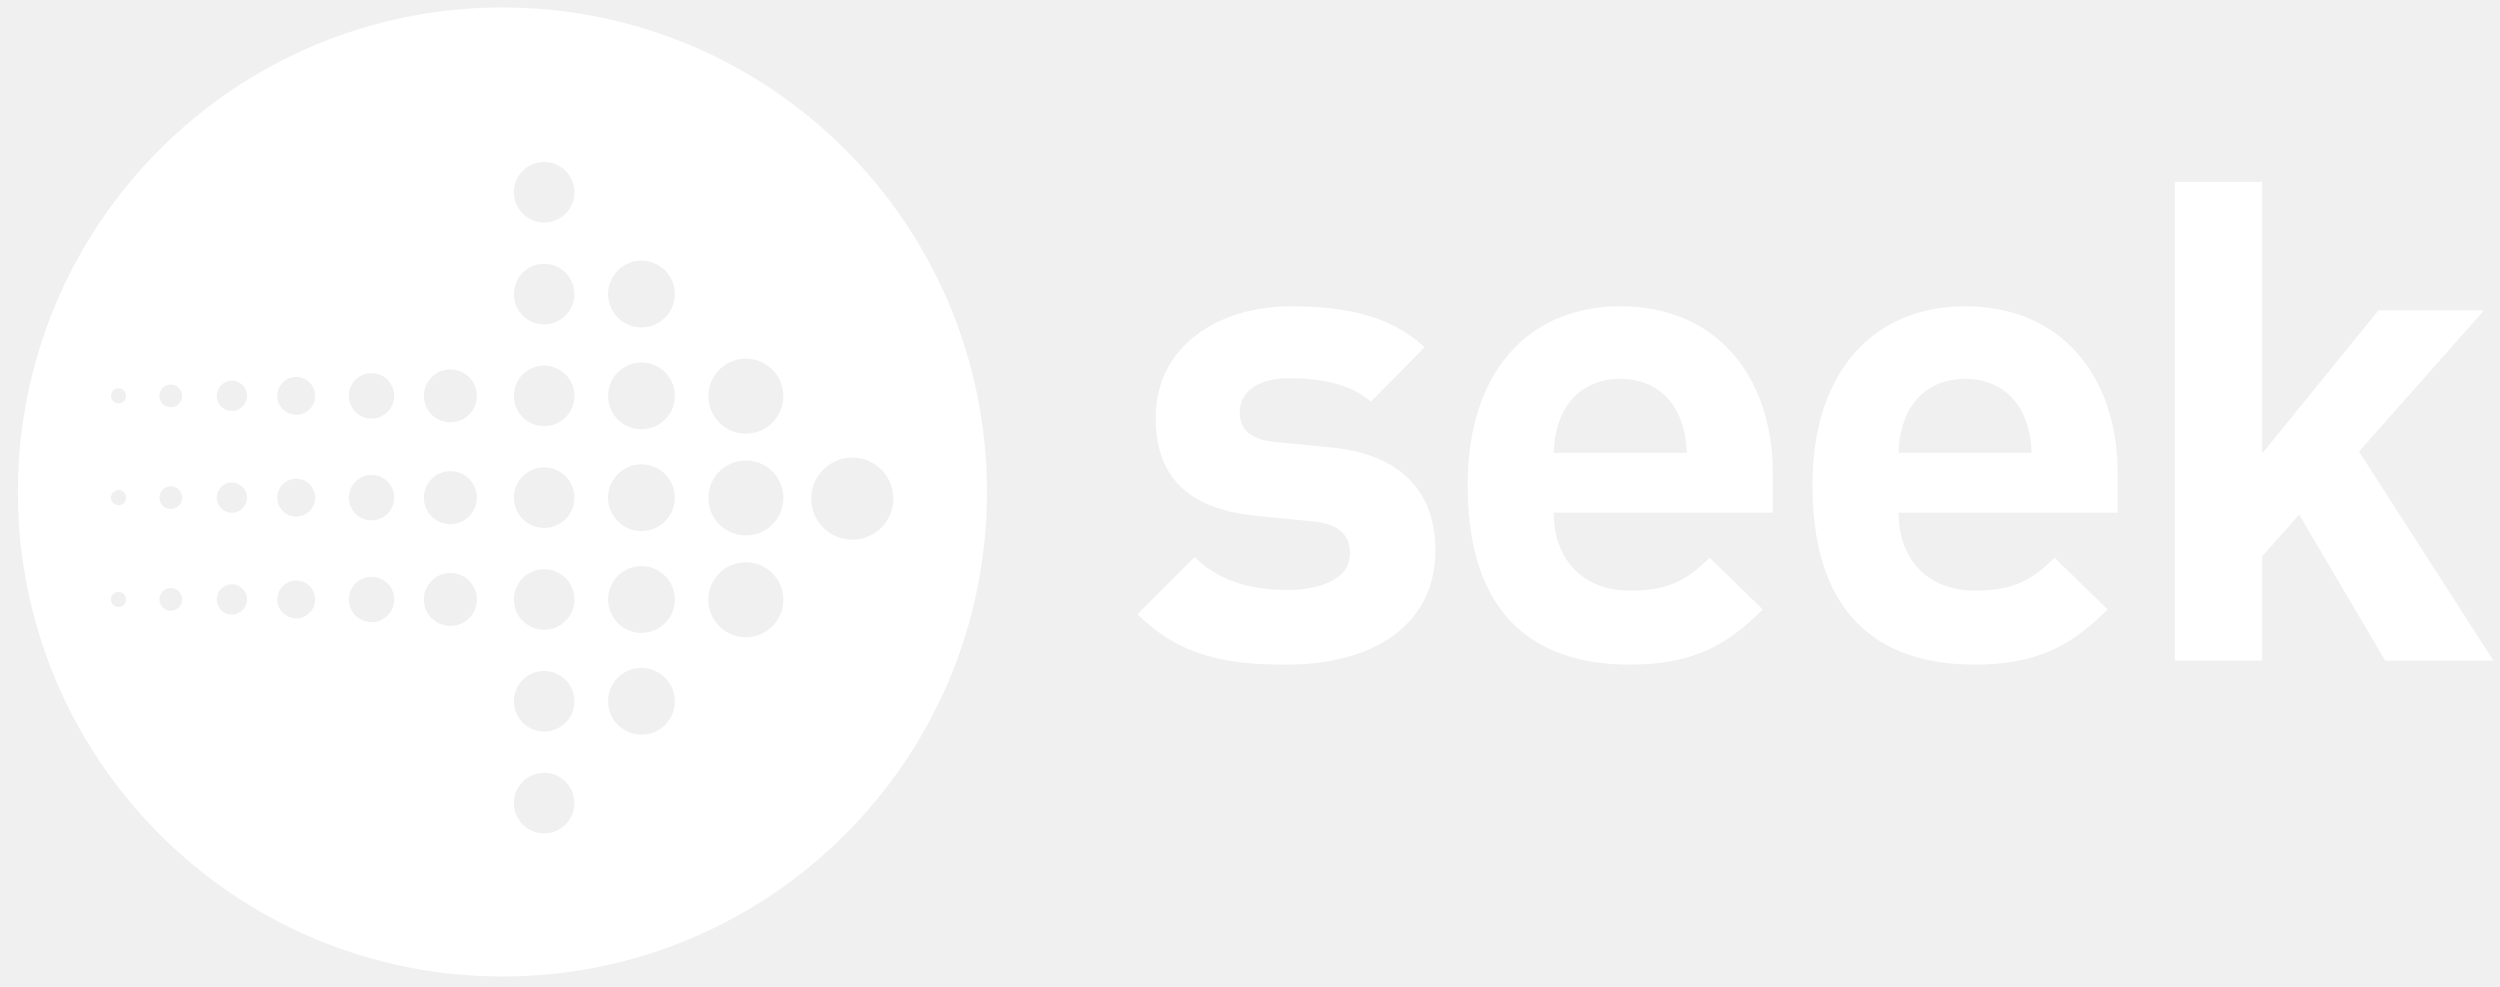
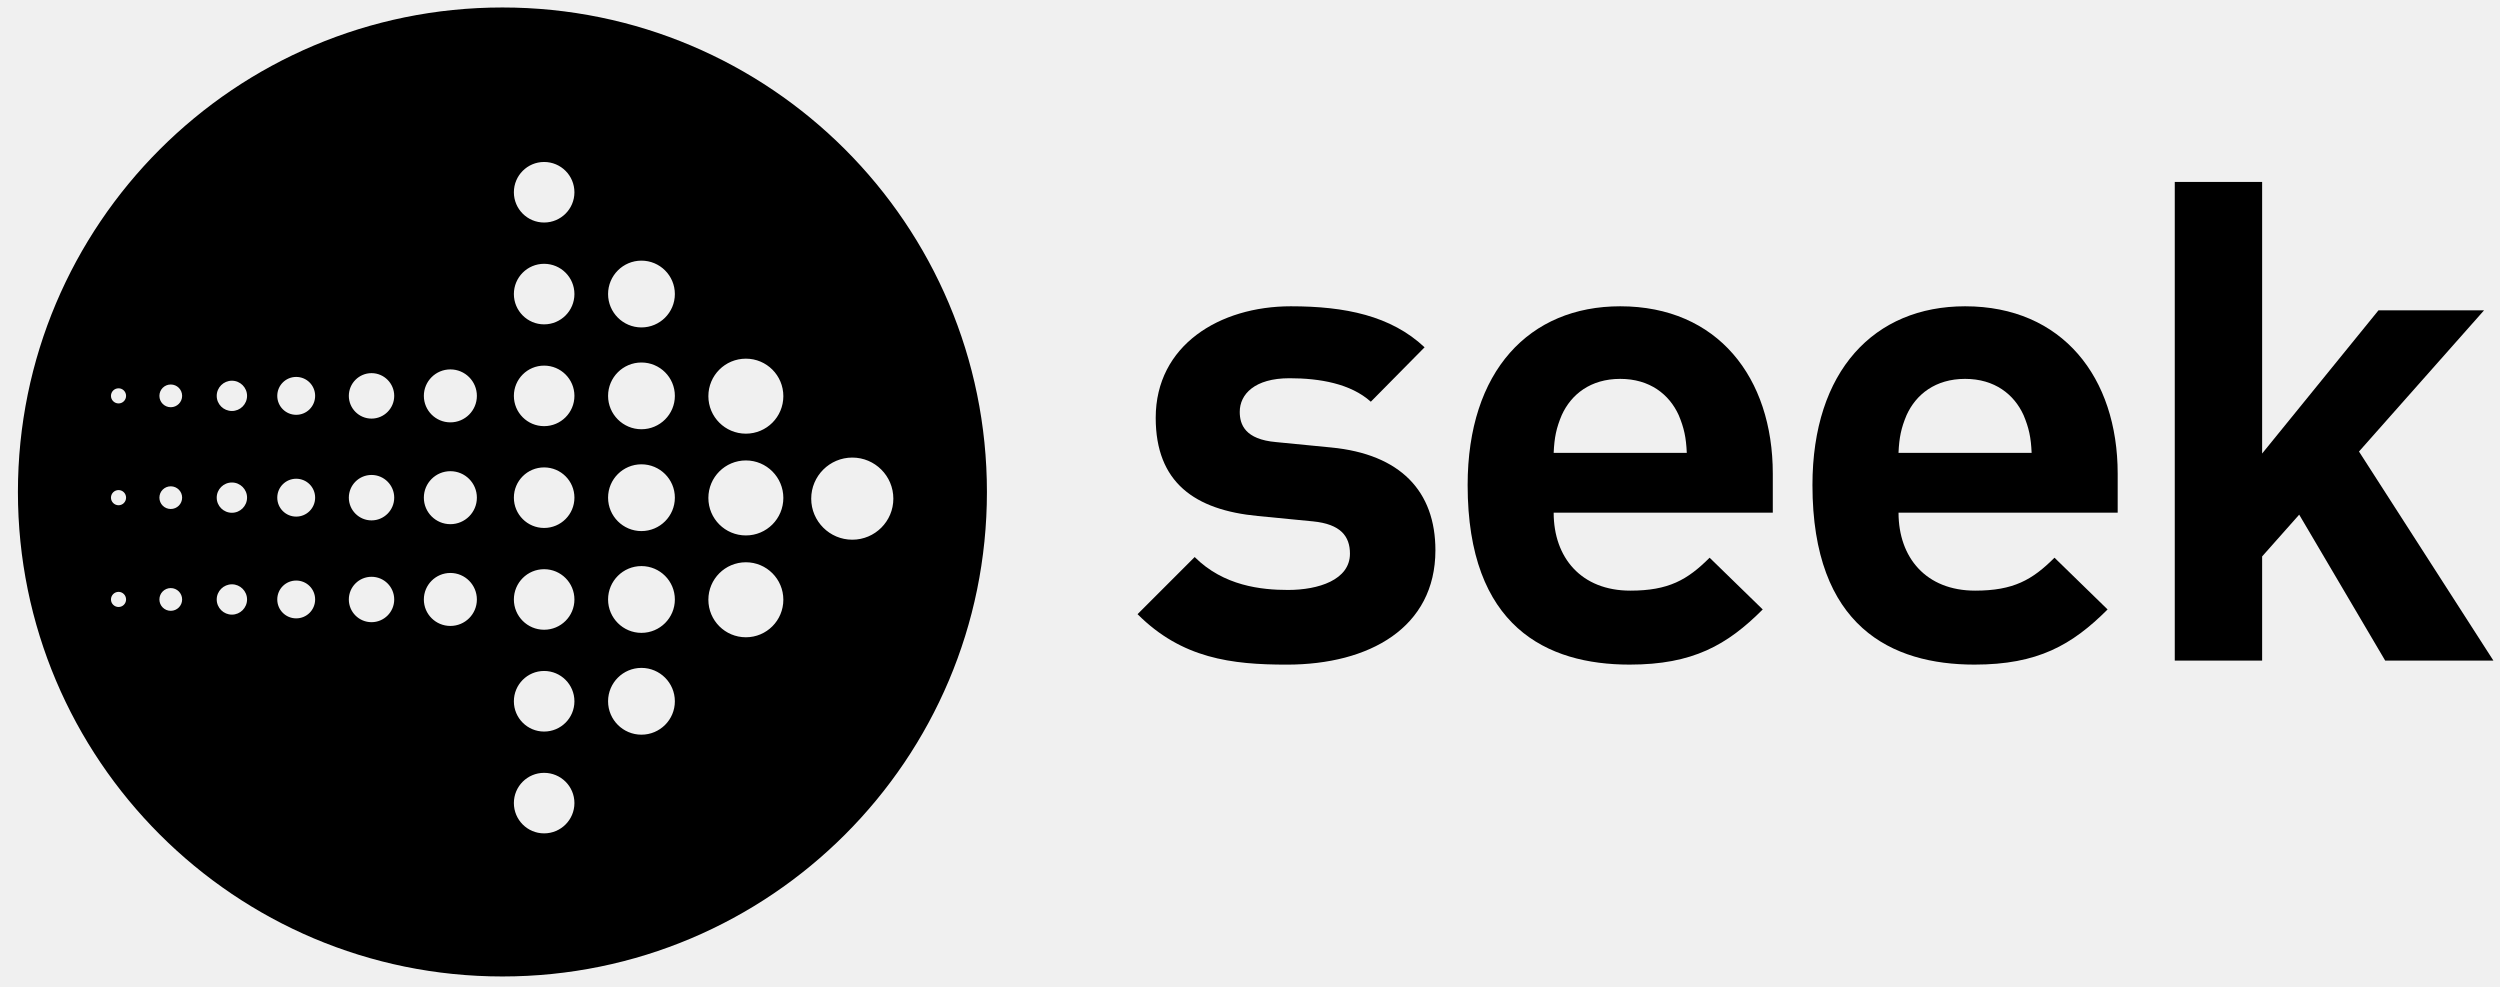
<svg xmlns="http://www.w3.org/2000/svg" width="109" height="43" viewBox="0 0 109 43" fill="none">
-   <path d="M56.103 28.978C53.7 28.978 51.53 28.713 49.597 26.778L52.088 24.287C53.35 25.547 54.991 25.722 56.162 25.722C57.482 25.722 58.858 25.284 58.858 24.14C58.858 23.378 58.449 22.851 57.247 22.732L54.843 22.498C52.087 22.236 50.389 21.034 50.389 18.218C50.389 15.055 53.171 13.354 56.279 13.354C58.653 13.354 60.646 13.765 62.112 15.142L59.768 17.515C58.888 16.725 57.539 16.491 56.221 16.491C54.697 16.491 54.053 17.194 54.053 17.956C54.053 18.513 54.287 19.158 55.636 19.275L58.04 19.51C61.057 19.802 62.584 21.415 62.584 23.994C62.582 27.364 59.709 28.978 56.103 28.978Z" fill="white" />
-   <path d="M67.74 22.352C67.74 24.316 68.942 25.752 71.082 25.752C72.751 25.752 73.572 25.283 74.539 24.316L76.855 26.572C75.302 28.126 73.807 28.977 71.051 28.977C67.446 28.977 63.989 27.335 63.989 21.15C63.989 16.167 66.685 13.354 70.641 13.354C74.89 13.354 77.294 16.462 77.294 20.652V22.351L67.74 22.352ZM73.192 18.101C72.78 17.193 71.93 16.519 70.641 16.519C69.35 16.519 68.501 17.193 68.091 18.101C67.856 18.659 67.77 19.07 67.74 19.744H73.544C73.514 19.07 73.426 18.66 73.192 18.101Z" fill="white" />
-   <path d="M82.776 22.352C82.776 24.316 83.979 25.752 86.116 25.752C87.788 25.752 88.609 25.283 89.576 24.316L91.891 26.572C90.337 28.126 88.843 28.977 86.088 28.977C82.482 28.977 79.023 27.335 79.023 21.15C79.023 16.167 81.72 13.354 85.678 13.354C89.927 13.354 92.331 16.462 92.331 20.652V22.351L82.776 22.352ZM88.228 18.101C87.816 17.193 86.966 16.519 85.678 16.519C84.387 16.519 83.537 17.193 83.126 18.101C82.892 18.659 82.804 19.07 82.775 19.744H88.579C88.55 19.07 88.462 18.66 88.228 18.101Z" fill="white" />
-   <path d="M103.994 28.802L100.245 22.439L98.629 24.26V28.802H94.82V7.932H98.629V19.774L103.701 13.531H108.304L102.852 19.687L108.713 28.803L103.994 28.802Z" fill="white" />
-   <path d="M21.905 0.326C10.239 0.326 0.781 9.783 0.781 21.451C0.781 33.116 10.239 42.574 21.905 42.574C33.575 42.574 43.03 33.116 43.03 21.451C43.03 9.783 33.574 0.326 21.905 0.326ZM5.17 26.465C4.987 26.465 4.838 26.318 4.838 26.137C4.838 25.955 4.986 25.805 5.17 25.805C5.35 25.805 5.497 25.954 5.497 26.137C5.497 26.318 5.351 26.465 5.17 26.465ZM5.17 22.029C4.987 22.029 4.838 21.88 4.838 21.697C4.838 21.515 4.986 21.367 5.17 21.367C5.35 21.367 5.497 21.515 5.497 21.697C5.497 21.88 5.351 22.029 5.17 22.029ZM5.17 17.59C4.987 17.59 4.838 17.442 4.838 17.26C4.838 17.077 4.986 16.93 5.17 16.93C5.35 16.93 5.497 17.077 5.497 17.26C5.497 17.442 5.351 17.59 5.17 17.59ZM7.445 26.632C7.171 26.632 6.95 26.41 6.95 26.137C6.95 25.863 7.171 25.64 7.445 25.64C7.719 25.64 7.941 25.863 7.941 26.137C7.941 26.41 7.719 26.632 7.445 26.632ZM7.445 22.192C7.171 22.192 6.95 21.972 6.95 21.697C6.95 21.424 7.171 21.203 7.445 21.203C7.719 21.203 7.941 21.424 7.941 21.697C7.941 21.972 7.719 22.192 7.445 22.192ZM7.445 17.755C7.171 17.755 6.95 17.533 6.95 17.26C6.95 16.985 7.171 16.764 7.445 16.764C7.719 16.764 7.941 16.985 7.941 17.26C7.941 17.533 7.719 17.755 7.445 17.755ZM10.112 26.798C9.746 26.798 9.449 26.502 9.449 26.137C9.449 25.773 9.746 25.476 10.112 25.476C10.474 25.476 10.772 25.773 10.772 26.137C10.771 26.502 10.474 26.798 10.112 26.798ZM10.112 22.357C9.746 22.357 9.449 22.063 9.449 21.697C9.449 21.332 9.746 21.037 10.112 21.037C10.474 21.037 10.772 21.332 10.772 21.697C10.771 22.063 10.474 22.357 10.112 22.357ZM10.112 17.919C9.746 17.919 9.449 17.626 9.449 17.26C9.449 16.895 9.746 16.599 10.112 16.599C10.474 16.599 10.772 16.894 10.772 17.26C10.771 17.626 10.474 17.919 10.112 17.919ZM12.914 26.961C12.458 26.961 12.089 26.593 12.089 26.137C12.089 25.679 12.458 25.312 12.914 25.312C13.372 25.312 13.74 25.678 13.74 26.137C13.74 26.593 13.372 26.961 12.914 26.961ZM12.914 22.524C12.458 22.524 12.089 22.155 12.089 21.698C12.089 21.241 12.458 20.873 12.914 20.873C13.372 20.873 13.74 21.241 13.74 21.698C13.74 22.156 13.372 22.524 12.914 22.524ZM12.914 18.086C12.458 18.086 12.089 17.717 12.089 17.26C12.089 16.803 12.458 16.434 12.914 16.434C13.372 16.434 13.74 16.803 13.74 17.26C13.74 17.718 13.372 18.086 12.914 18.086ZM16.199 27.127C15.652 27.127 15.209 26.684 15.209 26.138C15.209 25.589 15.652 25.148 16.199 25.148C16.744 25.148 17.188 25.589 17.188 26.138C17.188 26.684 16.744 27.127 16.199 27.127ZM16.199 22.689C15.652 22.689 15.209 22.244 15.209 21.698C15.209 21.151 15.652 20.708 16.199 20.708C16.744 20.708 17.188 21.152 17.188 21.698C17.188 22.244 16.744 22.689 16.199 22.689ZM16.199 18.251C15.652 18.251 15.209 17.807 15.209 17.26C15.209 16.714 15.652 16.269 16.199 16.269C16.744 16.269 17.188 16.714 17.188 17.26C17.188 17.807 16.744 18.251 16.199 18.251ZM19.636 27.291C18.997 27.291 18.48 26.777 18.48 26.138C18.48 25.5 18.997 24.981 19.636 24.981C20.276 24.981 20.792 25.5 20.792 26.138C20.792 26.777 20.276 27.291 19.636 27.291ZM19.636 22.854C18.997 22.854 18.48 22.336 18.48 21.698C18.48 21.06 18.997 20.544 19.636 20.544C20.276 20.544 20.792 21.06 20.792 21.698C20.792 22.336 20.276 22.854 19.636 22.854ZM19.636 18.415C18.997 18.415 18.48 17.898 18.48 17.26C18.48 16.623 18.997 16.106 19.636 16.106C20.276 16.106 20.792 16.623 20.792 17.26C20.792 17.898 20.276 18.415 19.636 18.415ZM23.723 36.335C22.994 36.335 22.405 35.743 22.405 35.013C22.405 34.286 22.994 33.696 23.723 33.696C24.454 33.696 25.045 34.286 25.045 35.013C25.045 35.743 24.454 36.335 23.723 36.335ZM23.723 31.896C22.994 31.896 22.405 31.305 22.405 30.577C22.405 29.848 22.994 29.254 23.723 29.254C24.454 29.254 25.045 29.848 25.045 30.577C25.045 31.305 24.454 31.896 23.723 31.896ZM23.723 27.457C22.994 27.457 22.405 26.866 22.405 26.138C22.405 25.408 22.994 24.817 23.723 24.817C24.454 24.817 25.045 25.408 25.045 26.138C25.045 26.866 24.454 27.457 23.723 27.457ZM23.723 23.019C22.994 23.019 22.405 22.427 22.405 21.698C22.405 20.968 22.994 20.379 23.723 20.379C24.454 20.379 25.045 20.968 25.045 21.698C25.045 22.427 24.454 23.019 23.723 23.019ZM23.723 18.58C22.994 18.58 22.405 17.99 22.405 17.26C22.405 16.531 22.994 15.941 23.723 15.941C24.454 15.941 25.045 16.531 25.045 17.26C25.045 17.989 24.454 18.58 23.723 18.58ZM23.723 14.142C22.994 14.142 22.405 13.549 22.405 12.821C22.405 12.092 22.994 11.502 23.723 11.502C24.454 11.502 25.045 12.092 25.045 12.821C25.045 13.549 24.454 14.142 23.723 14.142ZM23.723 9.702C22.994 9.702 22.405 9.111 22.405 8.384C22.405 7.654 22.994 7.062 23.723 7.062C24.454 7.062 25.045 7.654 25.045 8.384C25.045 9.11 24.454 9.702 23.723 9.702ZM27.966 32.032C27.165 32.032 26.512 31.381 26.512 30.577C26.512 29.772 27.164 29.12 27.966 29.12C28.772 29.12 29.424 29.772 29.424 30.577C29.424 31.381 28.772 32.032 27.966 32.032ZM27.966 27.593C27.165 27.593 26.512 26.941 26.512 26.138C26.512 25.333 27.164 24.681 27.966 24.681C28.772 24.681 29.424 25.333 29.424 26.138C29.424 26.941 28.772 27.593 27.966 27.593ZM27.966 23.155C27.165 23.155 26.512 22.503 26.512 21.698C26.512 20.894 27.164 20.244 27.966 20.244C28.772 20.244 29.424 20.894 29.424 21.698C29.424 22.503 28.772 23.155 27.966 23.155ZM27.966 18.715C27.165 18.715 26.512 18.064 26.512 17.26C26.512 16.456 27.164 15.805 27.966 15.805C28.772 15.805 29.424 16.456 29.424 17.26C29.424 18.064 28.772 18.715 27.966 18.715ZM27.966 14.276C27.165 14.276 26.512 13.624 26.512 12.821C26.512 12.016 27.164 11.364 27.966 11.364C28.772 11.364 29.424 12.016 29.424 12.821C29.424 13.624 28.772 14.276 27.966 14.276ZM32.521 27.785C31.615 27.785 30.885 27.053 30.885 26.149C30.885 25.247 31.615 24.515 32.521 24.515C33.425 24.515 34.154 25.247 34.154 26.149C34.153 27.053 33.425 27.785 32.521 27.785ZM32.521 23.345C31.615 23.345 30.885 22.616 30.885 21.711C30.885 20.81 31.615 20.075 32.521 20.075C33.425 20.075 34.154 20.81 34.154 21.711C34.153 22.616 33.425 23.345 32.521 23.345ZM32.521 18.908C31.615 18.908 30.885 18.177 30.885 17.273C30.885 16.368 31.615 15.638 32.521 15.638C33.425 15.638 34.154 16.368 34.154 17.273C34.153 18.177 33.425 18.908 32.521 18.908ZM37.16 23.531C36.173 23.531 35.369 22.729 35.369 21.742C35.369 20.752 36.173 19.95 37.16 19.95C38.148 19.95 38.95 20.751 38.95 21.742C38.95 22.729 38.149 23.531 37.16 23.531Z" fill="white" />
+   <g clip-path="url(#clip0_613_158)">
+     <path d="M56.103 28.978C53.7 28.978 51.53 28.713 49.597 26.778L52.088 24.287C53.35 25.547 54.991 25.722 56.162 25.722C57.482 25.722 58.858 25.284 58.858 24.14C58.858 23.378 58.449 22.851 57.247 22.732L54.843 22.498C52.087 22.236 50.389 21.034 50.389 18.218C50.389 15.055 53.171 13.354 56.279 13.354C58.653 13.354 60.646 13.765 62.112 15.142L59.768 17.515C58.888 16.725 57.539 16.491 56.221 16.491C54.697 16.491 54.053 17.194 54.053 17.956C54.053 18.513 54.287 19.158 55.636 19.275L58.04 19.51C61.057 19.802 62.584 21.415 62.584 23.994C62.582 27.364 59.709 28.978 56.103 28.978Z" fill="black" />
+     <path d="M67.74 22.352C67.74 24.316 68.942 25.752 71.082 25.752C72.751 25.752 73.572 25.283 74.539 24.316L76.855 26.572C75.302 28.126 73.807 28.977 71.051 28.977C67.446 28.977 63.989 27.335 63.989 21.15C63.989 16.167 66.685 13.354 70.641 13.354C74.89 13.354 77.294 16.462 77.294 20.652V22.351L67.74 22.352ZM73.192 18.101C72.78 17.193 71.93 16.519 70.641 16.519C69.35 16.519 68.501 17.193 68.091 18.101C67.856 18.659 67.77 19.07 67.74 19.744H73.544C73.514 19.07 73.426 18.66 73.192 18.101Z" fill="black" />
+     <path d="M82.776 22.352C82.776 24.316 83.979 25.752 86.116 25.752C87.788 25.752 88.609 25.283 89.576 24.316L91.891 26.572C90.337 28.126 88.843 28.977 86.088 28.977C82.482 28.977 79.023 27.335 79.023 21.15C79.023 16.167 81.72 13.354 85.678 13.354C89.927 13.354 92.331 16.462 92.331 20.652V22.351L82.776 22.352ZM88.228 18.101C87.816 17.193 86.966 16.519 85.678 16.519C84.387 16.519 83.537 17.193 83.126 18.101C82.892 18.659 82.804 19.07 82.775 19.744H88.579C88.55 19.07 88.462 18.66 88.228 18.101Z" fill="black" />
+     <path d="M103.994 28.802L100.245 22.439L98.629 24.26V28.802H94.82V7.932H98.629V19.774L103.701 13.531H108.304L102.852 19.687L108.713 28.803L103.994 28.802Z" fill="black" />
+     <path d="M21.905 0.326C10.239 0.326 0.781 9.783 0.781 21.451C0.781 33.116 10.239 42.574 21.905 42.574C33.575 42.574 43.03 33.116 43.03 21.451C43.03 9.783 33.574 0.326 21.905 0.326ZM5.17 26.465C4.987 26.465 4.838 26.318 4.838 26.137C4.838 25.955 4.986 25.805 5.17 25.805C5.35 25.805 5.497 25.954 5.497 26.137C5.497 26.318 5.351 26.465 5.17 26.465ZM5.17 22.029C4.987 22.029 4.838 21.88 4.838 21.697C4.838 21.515 4.986 21.367 5.17 21.367C5.35 21.367 5.497 21.515 5.497 21.697C5.497 21.88 5.351 22.029 5.17 22.029ZM5.17 17.59C4.987 17.59 4.838 17.442 4.838 17.26C4.838 17.077 4.986 16.93 5.17 16.93C5.35 16.93 5.497 17.077 5.497 17.26C5.497 17.442 5.351 17.59 5.17 17.59ZM7.445 26.632C7.171 26.632 6.95 26.41 6.95 26.137C6.95 25.863 7.171 25.64 7.445 25.64C7.719 25.64 7.941 25.863 7.941 26.137C7.941 26.41 7.719 26.632 7.445 26.632ZM7.445 22.192C7.171 22.192 6.95 21.972 6.95 21.697C6.95 21.424 7.171 21.203 7.445 21.203C7.719 21.203 7.941 21.424 7.941 21.697C7.941 21.972 7.719 22.192 7.445 22.192ZM7.445 17.755C7.171 17.755 6.95 17.533 6.95 17.26C6.95 16.985 7.171 16.764 7.445 16.764C7.719 16.764 7.941 16.985 7.941 17.26C7.941 17.533 7.719 17.755 7.445 17.755ZM10.112 26.798C9.746 26.798 9.449 26.502 9.449 26.137C9.449 25.773 9.746 25.476 10.112 25.476C10.474 25.476 10.772 25.773 10.772 26.137C10.771 26.502 10.474 26.798 10.112 26.798ZM10.112 22.357C9.746 22.357 9.449 22.063 9.449 21.697C9.449 21.332 9.746 21.037 10.112 21.037C10.474 21.037 10.772 21.332 10.772 21.697C10.771 22.063 10.474 22.357 10.112 22.357ZM10.112 17.919C9.746 17.919 9.449 17.626 9.449 17.26C9.449 16.895 9.746 16.599 10.112 16.599C10.474 16.599 10.772 16.894 10.772 17.26C10.771 17.626 10.474 17.919 10.112 17.919ZM12.914 26.961C12.458 26.961 12.089 26.593 12.089 26.137C12.089 25.679 12.458 25.312 12.914 25.312C13.372 25.312 13.74 25.678 13.74 26.137C13.74 26.593 13.372 26.961 12.914 26.961ZM12.914 22.524C12.458 22.524 12.089 22.155 12.089 21.698C12.089 21.241 12.458 20.873 12.914 20.873C13.372 20.873 13.74 21.241 13.74 21.698C13.74 22.156 13.372 22.524 12.914 22.524ZM12.914 18.086C12.458 18.086 12.089 17.717 12.089 17.26C12.089 16.803 12.458 16.434 12.914 16.434C13.372 16.434 13.74 16.803 13.74 17.26C13.74 17.718 13.372 18.086 12.914 18.086ZM16.199 27.127C15.652 27.127 15.209 26.684 15.209 26.138C15.209 25.589 15.652 25.148 16.199 25.148C16.744 25.148 17.188 25.589 17.188 26.138C17.188 26.684 16.744 27.127 16.199 27.127ZM16.199 22.689C15.652 22.689 15.209 22.244 15.209 21.698C15.209 21.151 15.652 20.708 16.199 20.708C16.744 20.708 17.188 21.152 17.188 21.698C17.188 22.244 16.744 22.689 16.199 22.689ZM16.199 18.251C15.652 18.251 15.209 17.807 15.209 17.26C15.209 16.714 15.652 16.269 16.199 16.269C16.744 16.269 17.188 16.714 17.188 17.26C17.188 17.807 16.744 18.251 16.199 18.251ZM19.636 27.291C18.997 27.291 18.48 26.777 18.48 26.138C18.48 25.5 18.997 24.981 19.636 24.981C20.276 24.981 20.792 25.5 20.792 26.138C20.792 26.777 20.276 27.291 19.636 27.291ZM19.636 22.854C18.997 22.854 18.48 22.336 18.48 21.698C18.48 21.06 18.997 20.544 19.636 20.544C20.276 20.544 20.792 21.06 20.792 21.698C20.792 22.336 20.276 22.854 19.636 22.854ZM19.636 18.415C18.997 18.415 18.48 17.898 18.48 17.26C18.48 16.623 18.997 16.106 19.636 16.106C20.276 16.106 20.792 16.623 20.792 17.26C20.792 17.898 20.276 18.415 19.636 18.415ZM23.723 36.335C22.994 36.335 22.405 35.743 22.405 35.013C22.405 34.286 22.994 33.696 23.723 33.696C24.454 33.696 25.045 34.286 25.045 35.013C25.045 35.743 24.454 36.335 23.723 36.335ZM23.723 31.896C22.994 31.896 22.405 31.305 22.405 30.577C22.405 29.848 22.994 29.254 23.723 29.254C24.454 29.254 25.045 29.848 25.045 30.577C25.045 31.305 24.454 31.896 23.723 31.896ZM23.723 27.457C22.994 27.457 22.405 26.866 22.405 26.138C22.405 25.408 22.994 24.817 23.723 24.817C24.454 24.817 25.045 25.408 25.045 26.138C25.045 26.866 24.454 27.457 23.723 27.457ZM23.723 23.019C22.994 23.019 22.405 22.427 22.405 21.698C22.405 20.968 22.994 20.379 23.723 20.379C24.454 20.379 25.045 20.968 25.045 21.698C25.045 22.427 24.454 23.019 23.723 23.019ZM23.723 18.58C22.994 18.58 22.405 17.99 22.405 17.26C22.405 16.531 22.994 15.941 23.723 15.941C24.454 15.941 25.045 16.531 25.045 17.26C25.045 17.989 24.454 18.58 23.723 18.58ZM23.723 14.142C22.994 14.142 22.405 13.549 22.405 12.821C22.405 12.092 22.994 11.502 23.723 11.502C24.454 11.502 25.045 12.092 25.045 12.821C25.045 13.549 24.454 14.142 23.723 14.142ZM23.723 9.702C22.994 9.702 22.405 9.111 22.405 8.384C22.405 7.654 22.994 7.062 23.723 7.062C24.454 7.062 25.045 7.654 25.045 8.384C25.045 9.11 24.454 9.702 23.723 9.702ZM27.966 32.032C27.165 32.032 26.512 31.381 26.512 30.577C26.512 29.772 27.164 29.12 27.966 29.12C28.772 29.12 29.424 29.772 29.424 30.577C29.424 31.381 28.772 32.032 27.966 32.032ZM27.966 27.593C27.165 27.593 26.512 26.941 26.512 26.138C26.512 25.333 27.164 24.681 27.966 24.681C28.772 24.681 29.424 25.333 29.424 26.138C29.424 26.941 28.772 27.593 27.966 27.593ZM27.966 23.155C27.165 23.155 26.512 22.503 26.512 21.698C26.512 20.894 27.164 20.244 27.966 20.244C28.772 20.244 29.424 20.894 29.424 21.698C29.424 22.503 28.772 23.155 27.966 23.155ZM27.966 18.715C27.165 18.715 26.512 18.064 26.512 17.26C26.512 16.456 27.164 15.805 27.966 15.805C28.772 15.805 29.424 16.456 29.424 17.26C29.424 18.064 28.772 18.715 27.966 18.715ZM27.966 14.276C27.165 14.276 26.512 13.624 26.512 12.821C26.512 12.016 27.164 11.364 27.966 11.364C28.772 11.364 29.424 12.016 29.424 12.821C29.424 13.624 28.772 14.276 27.966 14.276ZM32.521 27.785C31.615 27.785 30.885 27.053 30.885 26.149C30.885 25.247 31.615 24.515 32.521 24.515C33.425 24.515 34.154 25.247 34.154 26.149C34.153 27.053 33.425 27.785 32.521 27.785ZM32.521 23.345C31.615 23.345 30.885 22.616 30.885 21.711C30.885 20.81 31.615 20.075 32.521 20.075C33.425 20.075 34.154 20.81 34.154 21.711C34.153 22.616 33.425 23.345 32.521 23.345ZM32.521 18.908C31.615 18.908 30.885 18.177 30.885 17.273C30.885 16.368 31.615 15.638 32.521 15.638C33.425 15.638 34.154 16.368 34.154 17.273C34.153 18.177 33.425 18.908 32.521 18.908ZM37.16 23.531C36.173 23.531 35.369 22.729 35.369 21.742C35.369 20.752 36.173 19.95 37.16 19.95C38.148 19.95 38.95 20.751 38.95 21.742C38.95 22.729 38.149 23.531 37.16 23.531Z" fill="black" />
+   </g>
+   <defs>
+     <clipPath id="clip0_613_158">
+       <rect width="109" height="43" fill="white" />
+     </clipPath>
+   </defs>
</svg>
